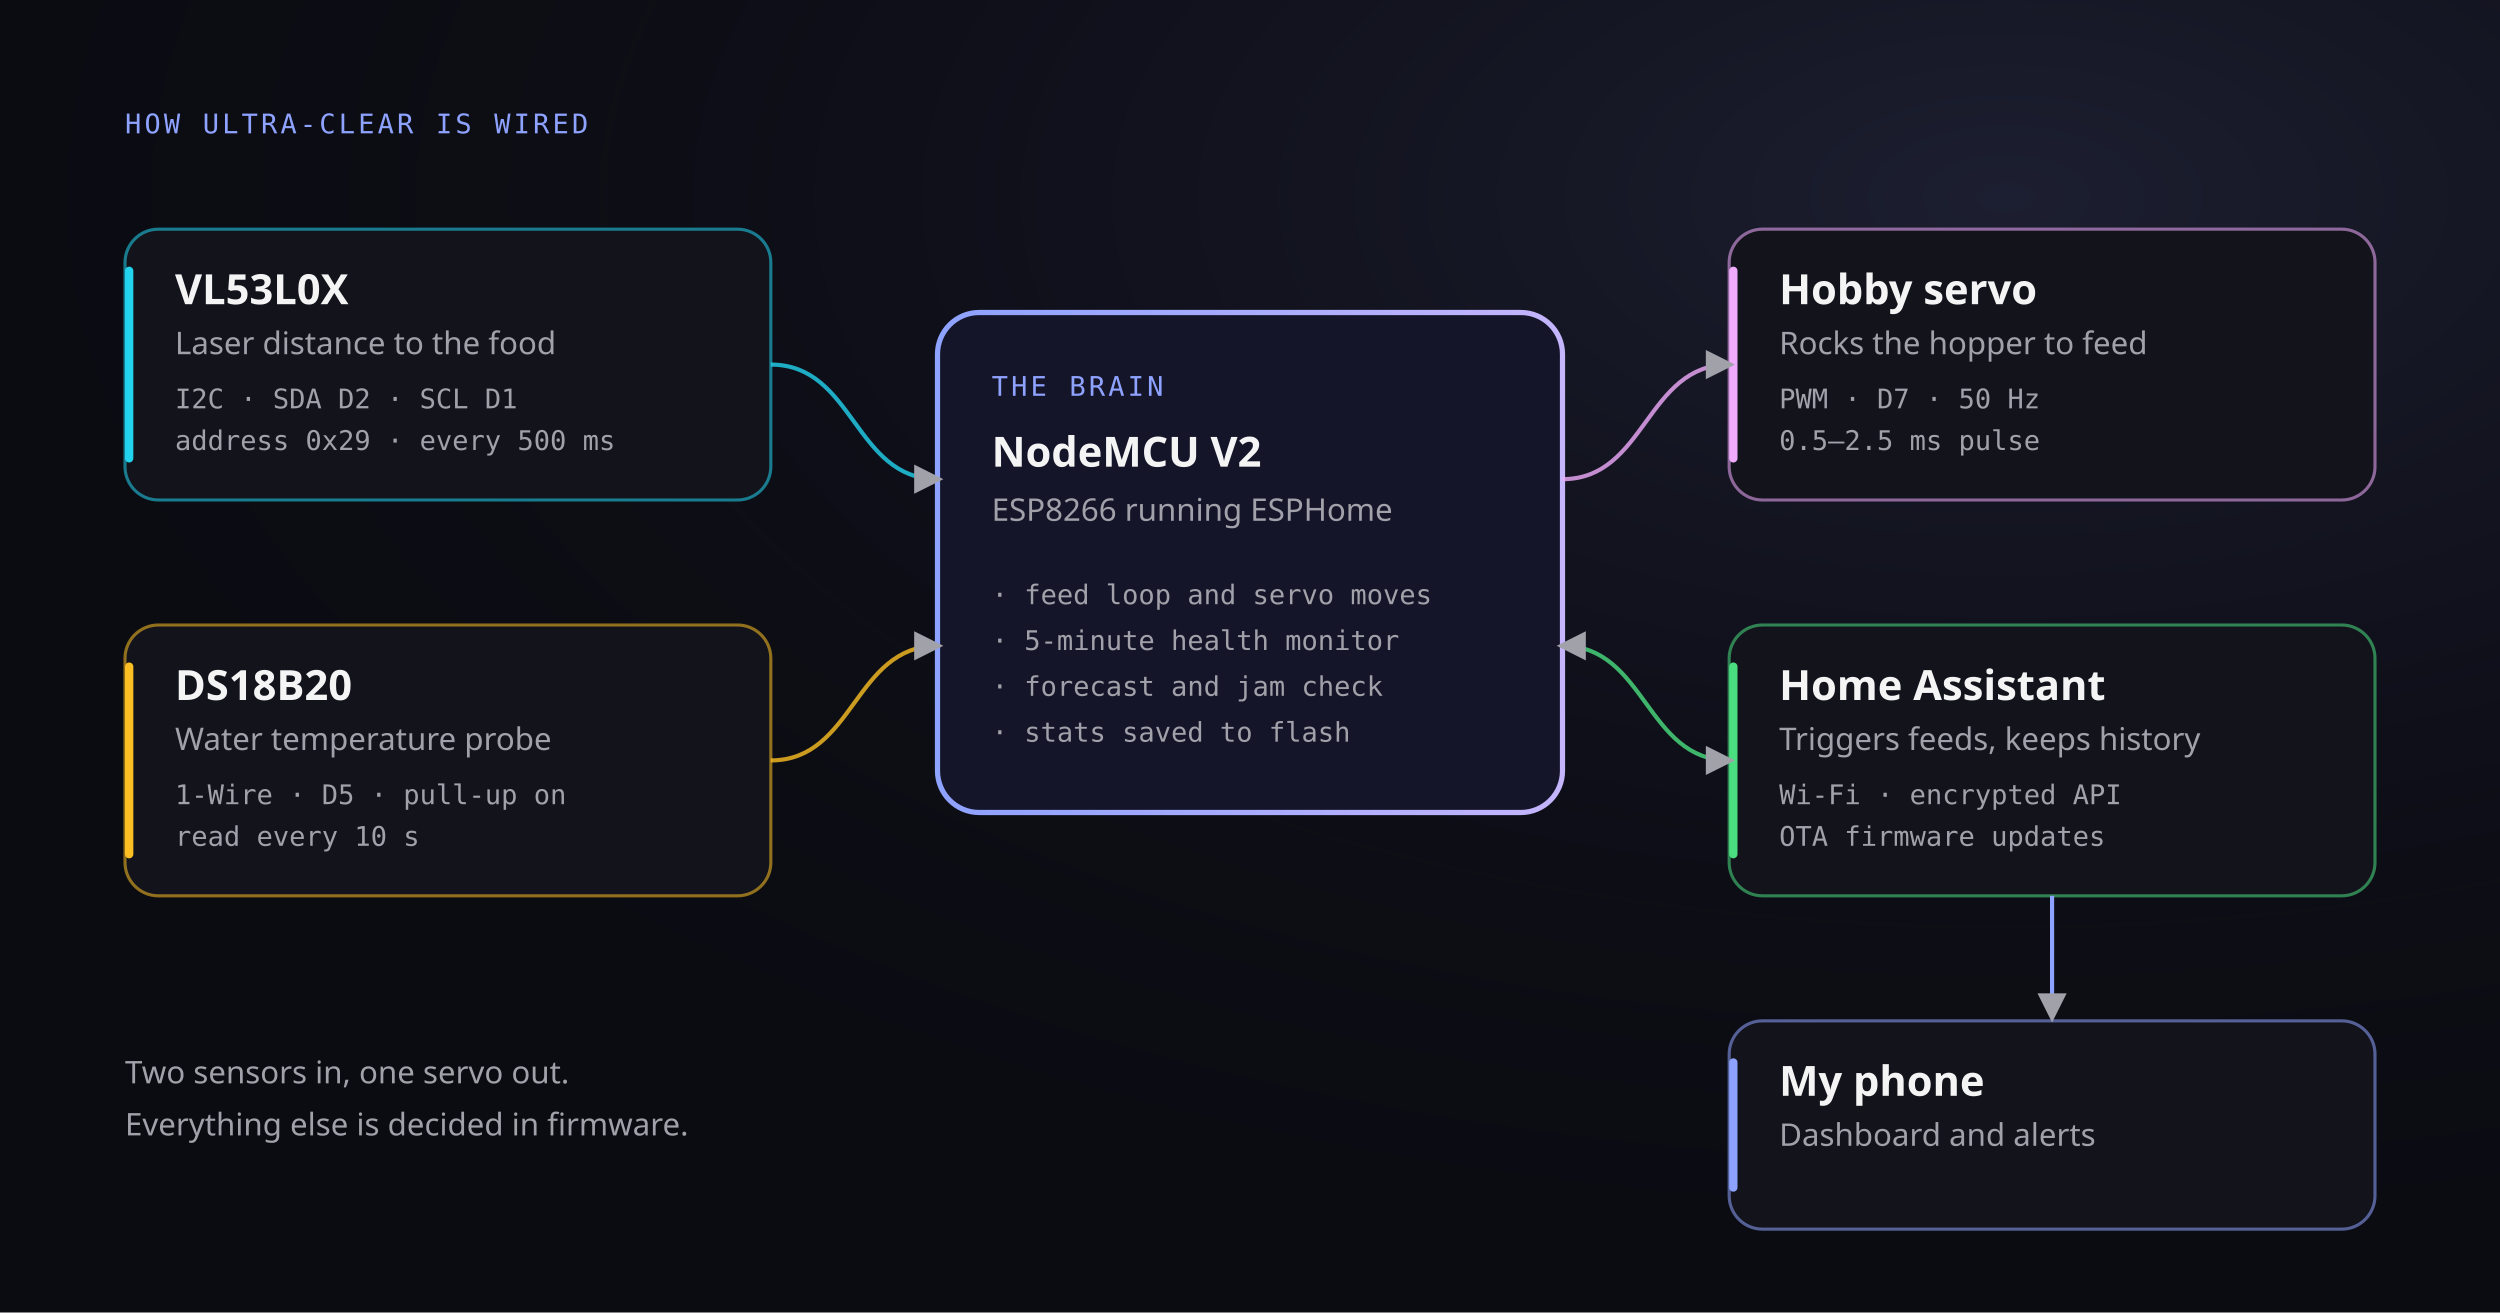
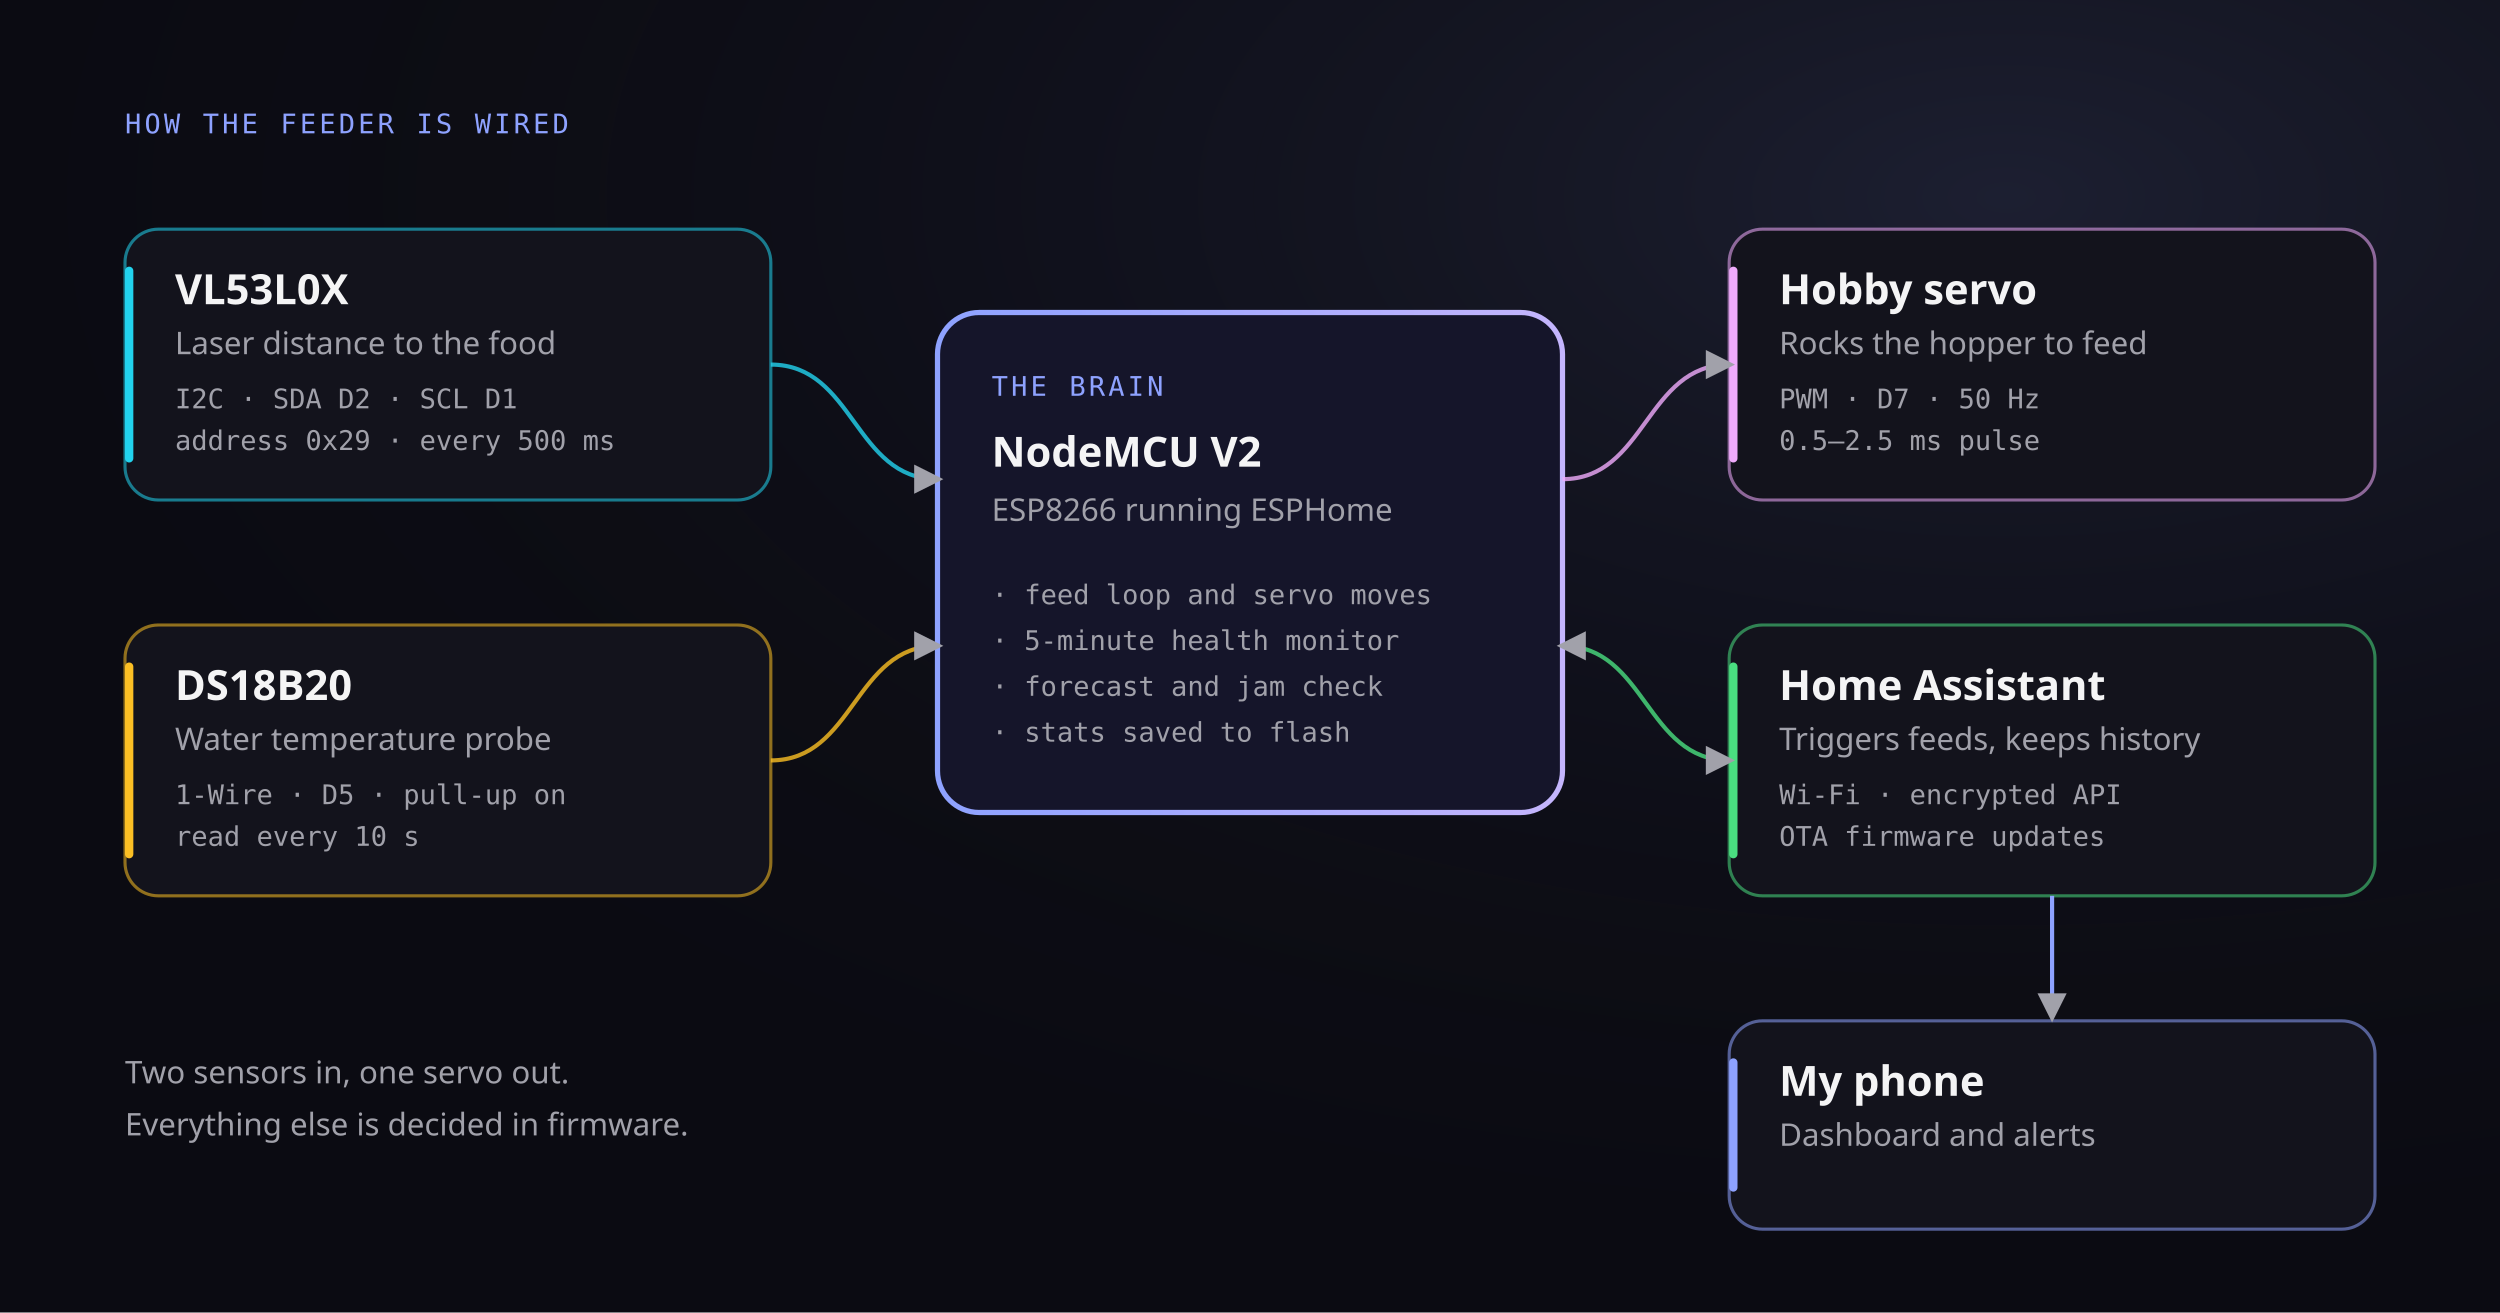
<svg xmlns="http://www.w3.org/2000/svg" viewBox="0 0 1200 630" width="1200" height="630" font-family="Geist, 'Segoe UI', system-ui, -apple-system, sans-serif">
  <defs>
    <radialGradient id="glow" cx="0.8" cy="0.15" r="0.85">
      <stop offset="0" stop-color="#8ea2ff" stop-opacity="0.13" />
      <stop offset="1" stop-color="#0b0b12" stop-opacity="0" />
    </radialGradient>
    <linearGradient id="acc" x1="0" x2="1">
      <stop offset="0" stop-color="#8ea2ff" />
      <stop offset="1" stop-color="#c4b5fd" />
    </linearGradient>
    <marker id="arr" viewBox="0 0 10 10" refX="8" refY="5" markerWidth="7" markerHeight="7" orient="auto-start-reverse">
      <path d="M0,0 L10,5 L0,10 z" fill="#a1a1aa" />
    </marker>
    <style>
.m{fill:#8ea2ff;font-size:13px;font-family:'Geist Mono', Consolas, ui-monospace, monospace;letter-spacing:1.5px}
.t{fill:#f4f4f5;font-size:20px;font-weight:600}
.t2{fill:#f4f4f5;font-size:17px;font-weight:600}
.s{fill:#a1a1aa;font-size:15px}
.n{fill:#a1a1aa;font-size:13px;font-family:'Geist Mono', Consolas, ui-monospace, monospace}
.big{fill:#f4f4f5;font-size:34px;font-weight:700;letter-spacing:-1px}
</style>
  </defs>
  <rect width="1200" height="630" fill="#0b0b12" />
  <rect width="1200" height="630" fill="url(#glow)" />
-   <text x="60" y="64" class="m">HOW ULTRA-CLEAR IS WIRED</text>
+   <text x="60" y="64" class="m">HOW THE FEEDER IS WIRED</text>
  <rect x="60" y="110" width="310" height="130" rx="16" fill="#13131c" stroke="#22d3ee" stroke-opacity="0.55" stroke-width="1.5" />
  <rect x="60" y="128" width="4" height="94" rx="2" fill="#22d3ee" />
  <text x="84" y="146" class="t">VL53L0X</text>
  <text x="84" y="170" class="s">Laser distance to the food</text>
  <text x="84" y="196" class="n">I2C · SDA D2 · SCL D1</text>
  <text x="84" y="216" class="n">address 0x29 · every 500 ms</text>
  <rect x="60" y="300" width="310" height="130" rx="16" fill="#13131c" stroke="#fbbf24" stroke-opacity="0.55" stroke-width="1.5" />
  <rect x="60" y="318" width="4" height="94" rx="2" fill="#fbbf24" />
  <text x="84" y="336" class="t">DS18B20</text>
  <text x="84" y="360" class="s">Water temperature probe</text>
  <text x="84" y="386" class="n">1-Wire · D5 · pull-up on</text>
  <text x="84" y="406" class="n">read every 10 s</text>
  <rect x="450" y="150" width="300" height="240" rx="20" fill="#15152a" stroke="url(#acc)" stroke-width="2.5" />
  <text x="476" y="190" class="m">THE BRAIN</text>
  <text x="476" y="224" class="t">NodeMCU V2</text>
  <text x="476" y="250" class="s">ESP8266 running ESPHome</text>
  <text x="476" y="290" class="n">· feed loop and servo moves</text>
  <text x="476" y="312" class="n">· 5-minute health monitor</text>
  <text x="476" y="334" class="n">· forecast and jam check</text>
  <text x="476" y="356" class="n">· stats saved to flash</text>
  <rect x="830" y="110" width="310" height="130" rx="16" fill="#13131c" stroke="#f0abfc" stroke-opacity="0.55" stroke-width="1.5" />
  <rect x="830" y="128" width="4" height="94" rx="2" fill="#f0abfc" />
  <text x="854" y="146" class="t">Hobby servo</text>
  <text x="854" y="170" class="s">Rocks the hopper to feed</text>
  <text x="854" y="196" class="n">PWM · D7 · 50 Hz</text>
  <text x="854" y="216" class="n">0.5–2.5 ms pulse</text>
  <rect x="830" y="300" width="310" height="130" rx="16" fill="#13131c" stroke="#4ade80" stroke-opacity="0.55" stroke-width="1.5" />
  <rect x="830" y="318" width="4" height="94" rx="2" fill="#4ade80" />
  <text x="854" y="336" class="t">Home Assistant</text>
  <text x="854" y="360" class="s">Triggers feeds, keeps history</text>
  <text x="854" y="386" class="n">Wi-Fi · encrypted API</text>
  <text x="854" y="406" class="n">OTA firmware updates</text>
  <rect x="830" y="490" width="310" height="100" rx="16" fill="#13131c" stroke="#8ea2ff" stroke-opacity="0.55" stroke-width="1.5" />
  <rect x="830" y="508" width="4" height="64" rx="2" fill="#8ea2ff" />
  <text x="854" y="526" class="t">My phone</text>
  <text x="854" y="550" class="s">Dashboard and alerts</text>
  <path d="M370,175 C410.0,175 410.0,230 450,230" fill="none" stroke="#22d3ee" stroke-width="2" stroke-opacity="0.8" marker-end="url(#arr)" />
  <path d="M370,365 C410.0,365 410.0,310 450,310" fill="none" stroke="#fbbf24" stroke-width="2" stroke-opacity="0.8" marker-end="url(#arr)" />
  <path d="M750,230 C790.0,230 790.0,175 830,175" fill="none" stroke="#f0abfc" stroke-width="2" stroke-opacity="0.8" marker-end="url(#arr)" />
  <path d="M750,310 C790.0,310 790.0,365 830,365" fill="none" stroke="#4ade80" stroke-width="2" stroke-opacity="0.8" marker-end="url(#arr)" marker-start="url(#arr)" />
  <path d="M985,430 V488" stroke="#8ea2ff" stroke-width="2" marker-end="url(#arr)" />
  <text x="60" y="520" class="s">Two sensors in, one servo out.</text>
  <text x="60" y="545" class="s">Everything else is decided in firmware.</text>
</svg>
